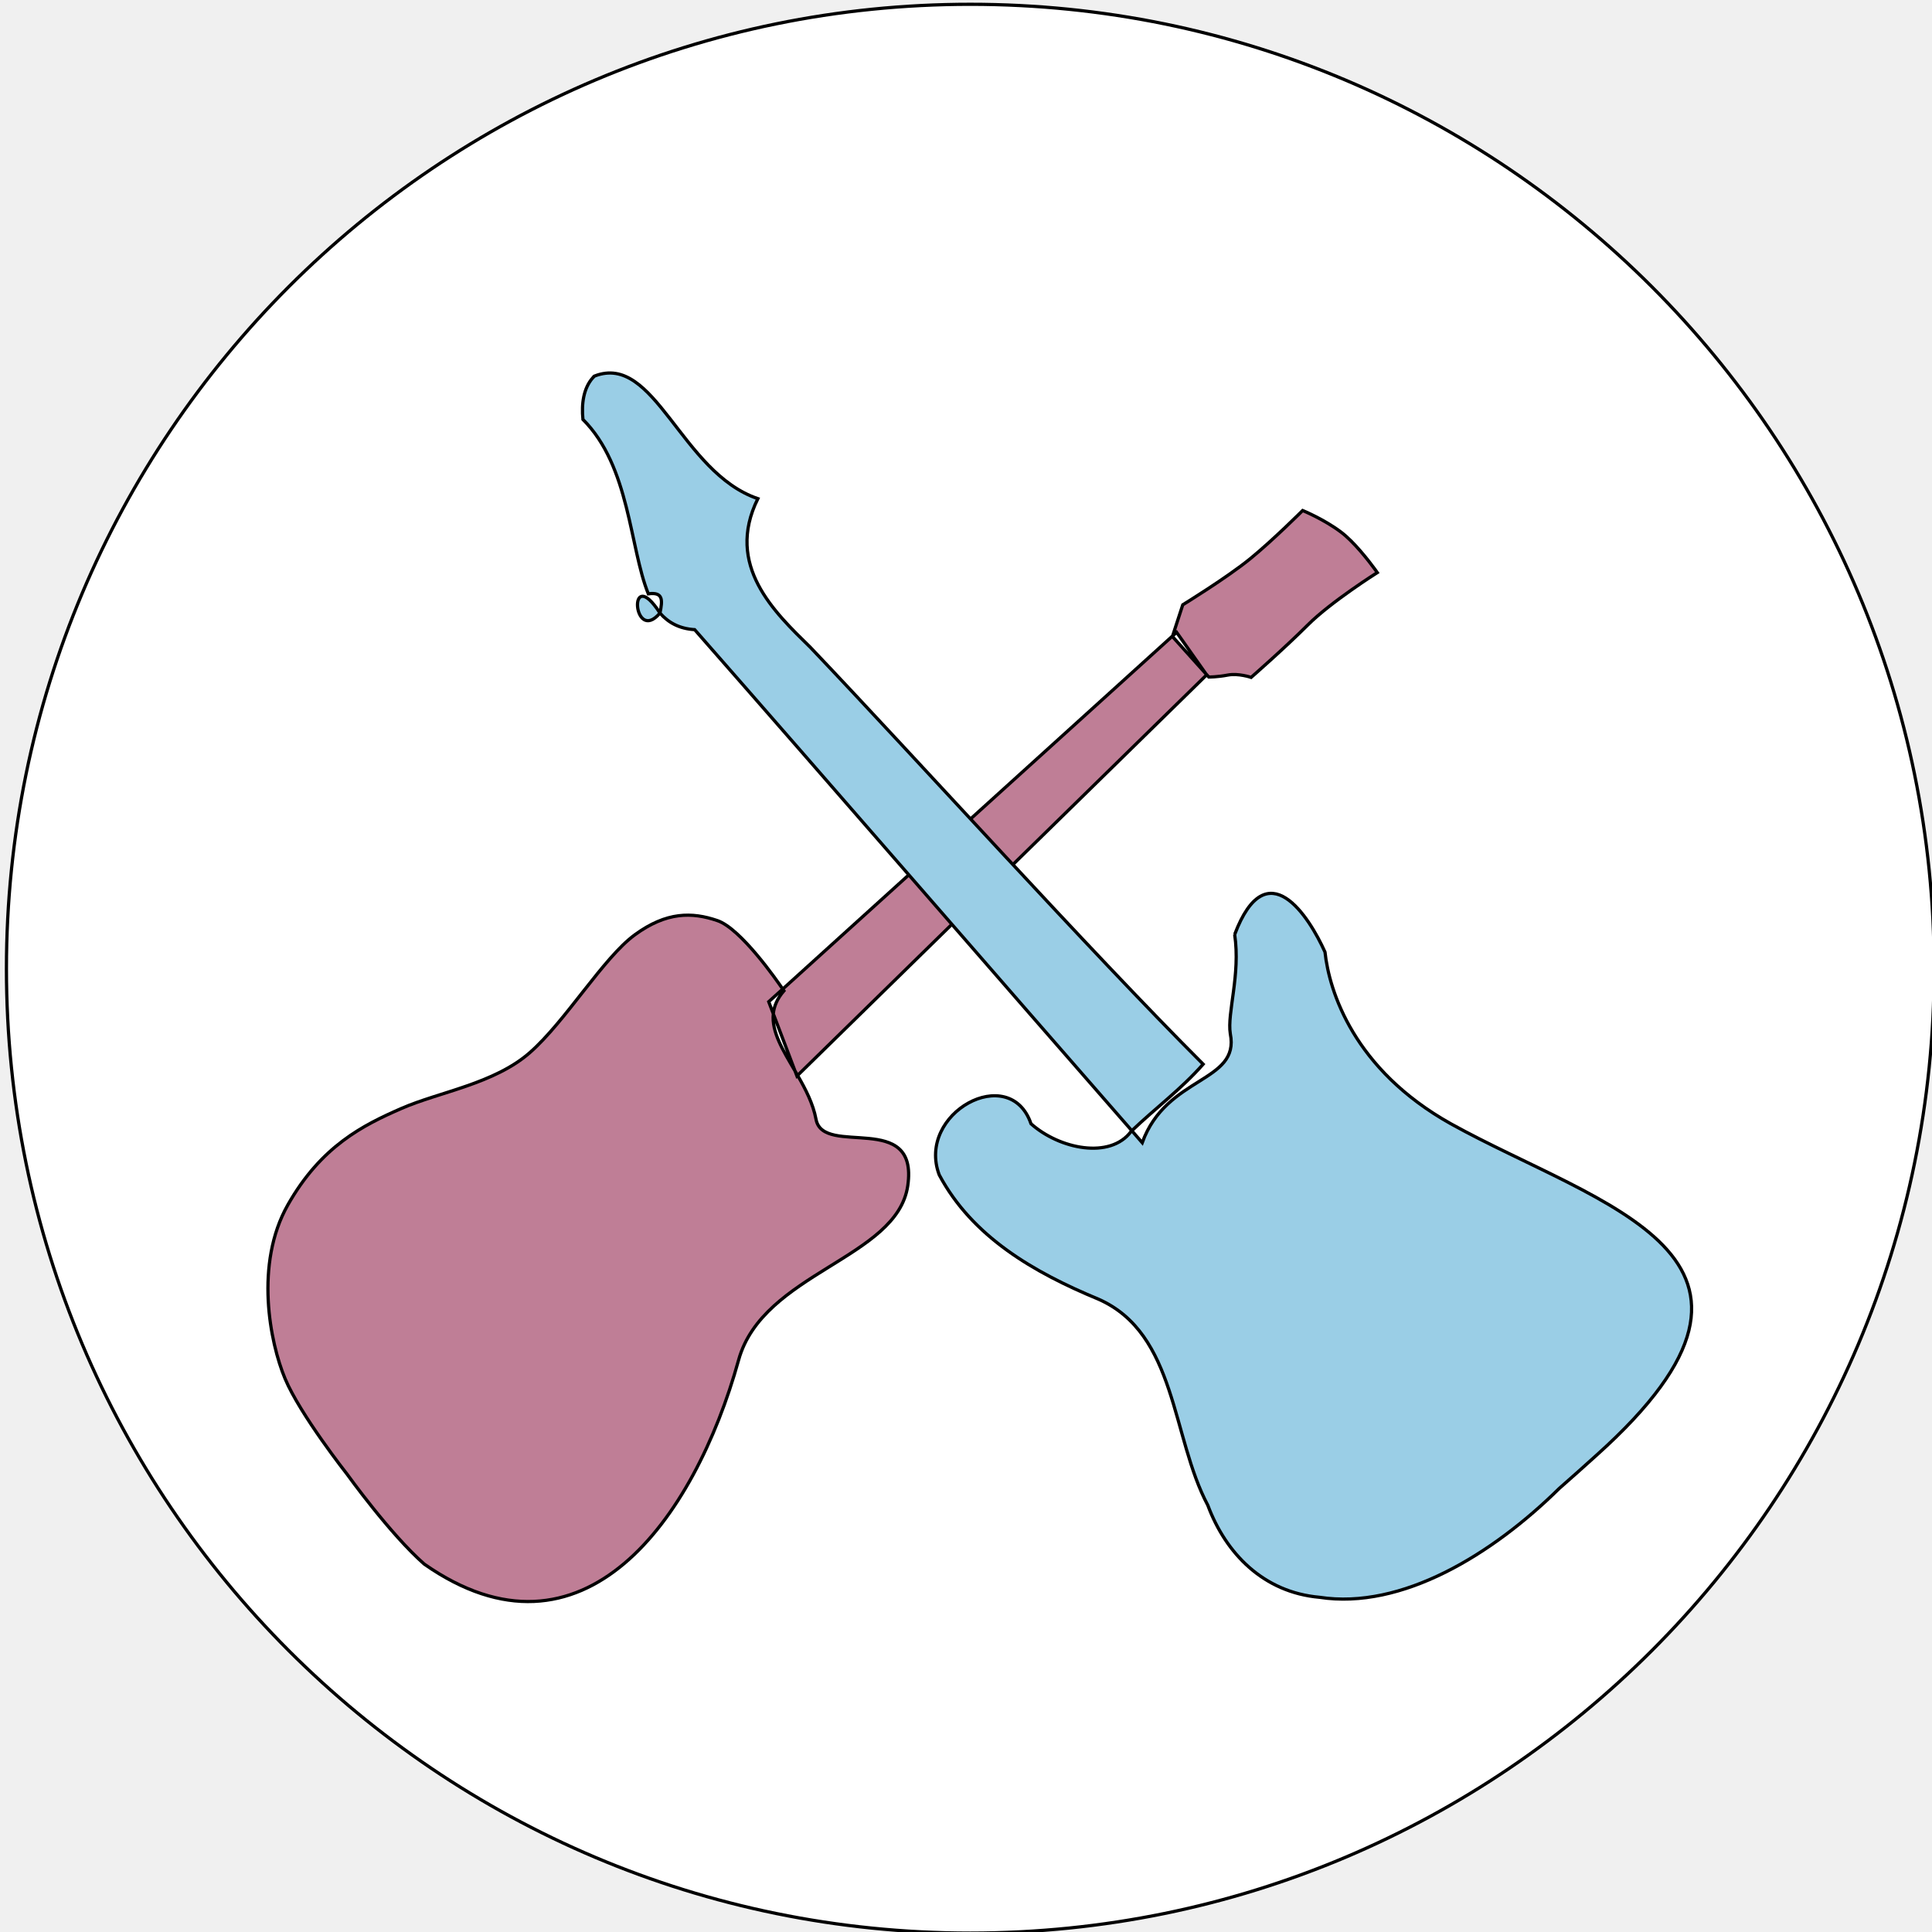
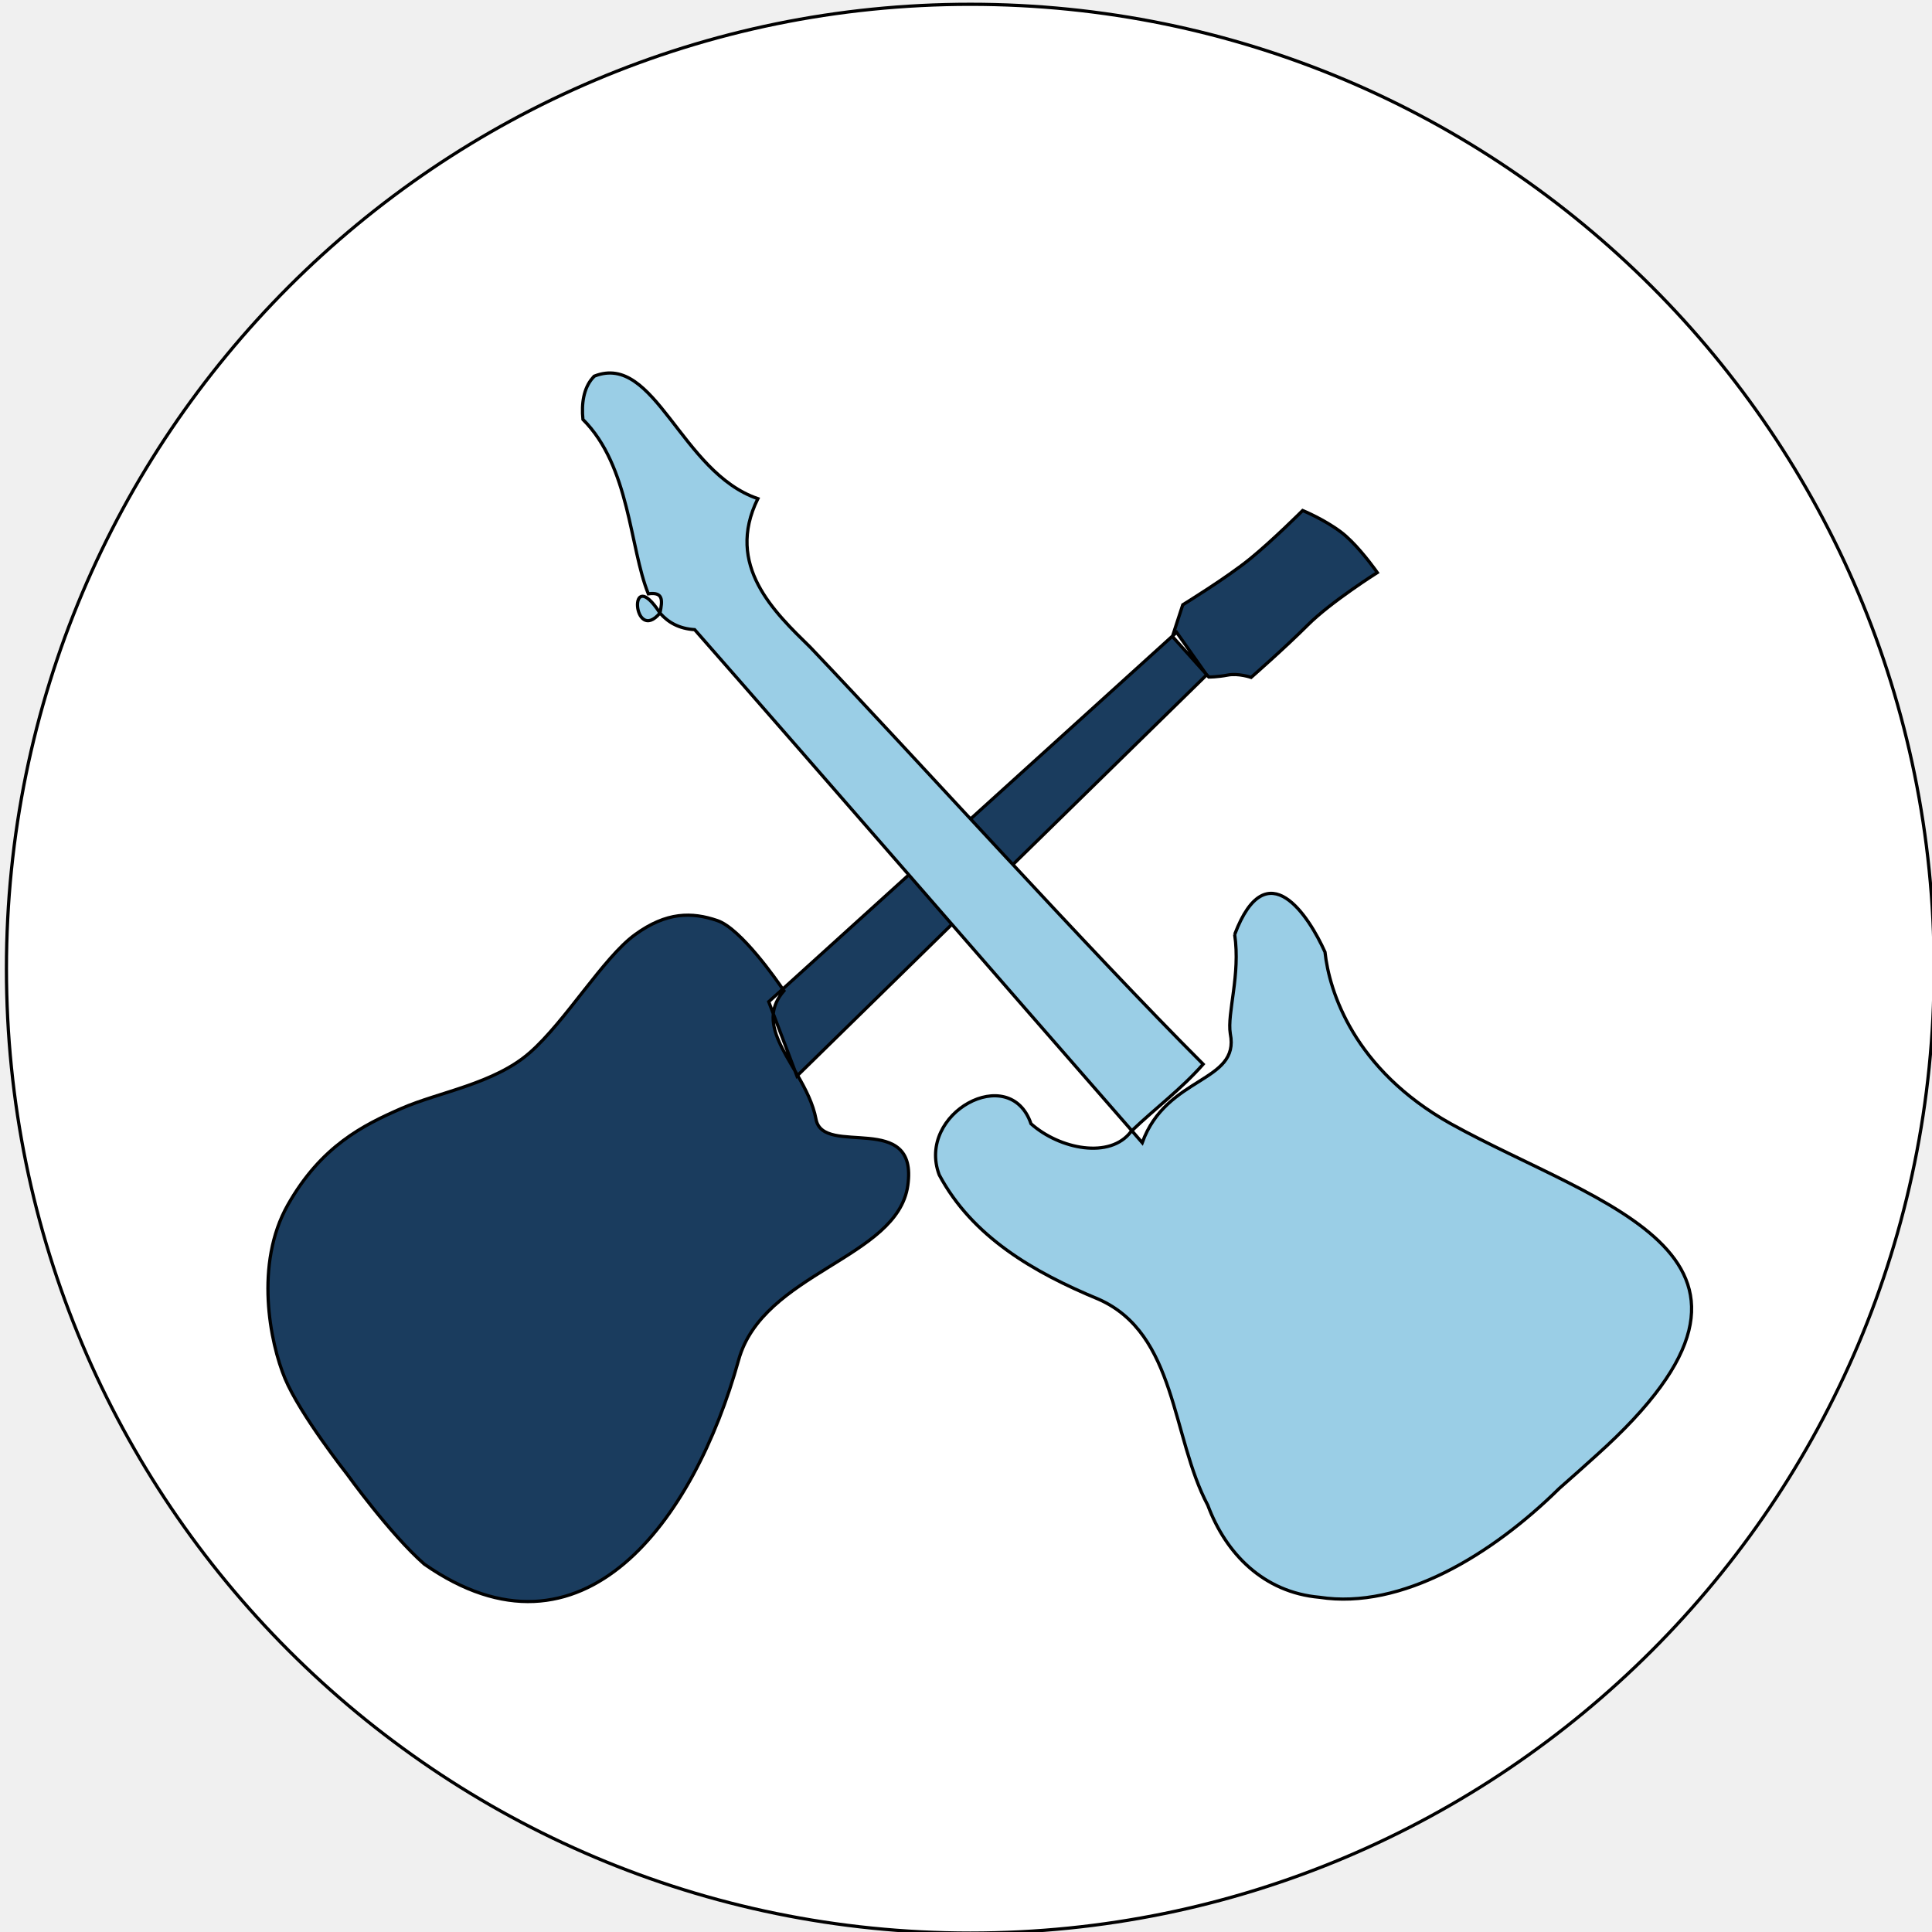
<svg xmlns="http://www.w3.org/2000/svg" width="600" height="600">
  <g>
    <ellipse fill="#fff" cx="301.333" cy="300.833" id="svg_1" rx="299.333" ry="299.5" stroke="#000" />
    <path fill="none" stroke="#000" stroke-width="5" d="m280.088,643.923l0.569,0l0.176,-0.541l0.176,0.541l0.569,0l-0.46,0.334l0.176,0.541l-0.46,-0.334l-0.46,0.334l0.176,-0.541l-0.46,-0.334z" id="svg_30" />
    <path id="svg_5" d="m728.167,418.839c0.026,-0.046 0.072,-0.107 -0.008,-0.121c-0.022,-0.012 -0.045,-0.032 -0.067,-0.009c-0.05,0.02 -0.093,0.047 -0.041,0.099c0.023,0.033 0.044,0.106 0.071,0.114c0.016,-0.027 0.03,-0.055 0.045,-0.082l0,0zm-0.11,0.128c-0.046,-0.082 -0.083,-0.169 -0.139,-0.245c-0.068,-0.073 -0.202,-0.04 -0.233,0.053c-0.041,0.093 0.047,0.203 0.146,0.192c0.075,0.001 0.151,0.005 0.225,-0.001zm0.38,0.003c0.097,-0.013 0.153,-0.136 0.098,-0.217c-0.049,-0.087 -0.19,-0.09 -0.24,-0.002c-0.043,0.071 -0.08,0.146 -0.119,0.219c0.087,0.005 0.174,0.004 0.261,-0.001l0,0zm0.161,0.104c0.033,-0.029 0.162,-0.064 0.064,-0.091c-0.024,-0.007 -0.052,-0.038 -0.074,-0.03c-0.047,0.058 -0.119,0.093 -0.195,0.089c-0.015,0.005 -0.09,-0.007 -0.07,0.007c0.053,0.03 0.105,0.063 0.16,0.09c0.039,-0.021 0.076,-0.043 0.114,-0.065l0,0zm-0.758,0.017c0.028,-0.017 0.057,-0.033 0.085,-0.05c-0.087,-0.004 -0.186,0.008 -0.251,-0.062c-0.018,-0.021 -0.036,-0.044 -0.062,-0.018c-0.031,0.021 -0.125,0.043 -0.052,0.069c0.063,0.037 0.126,0.076 0.191,0.11c0.031,-0.014 0.06,-0.033 0.09,-0.049l0,0zm0.416,0.184c0.037,-0.03 0.126,-0.058 0.129,-0.089c-0.083,-0.048 -0.164,-0.101 -0.251,-0.141c-0.03,-0.011 -0.054,0.006 -0.078,0.021c-0.071,0.042 -0.144,0.082 -0.213,0.128c0.09,0.056 0.181,0.11 0.273,0.162c0.047,-0.026 0.093,-0.054 0.14,-0.081l0,0zm0.369,0.092c0.038,-0.024 0.076,-0.048 0.114,-0.072c-0,-0.081 0.001,-0.161 -0.001,-0.242c-0.077,0.043 -0.153,0.088 -0.227,0.135c-0.008,0.083 -0.004,0.168 -0.002,0.251c0.039,-0.023 0.078,-0.048 0.117,-0.072zm-0.894,-0.051c0.004,-0.069 0.012,-0.147 -0.071,-0.167c-0.052,-0.024 -0.125,-0.087 -0.165,-0.086c-0.001,0.077 -0.001,0.155 -0.001,0.232c0.077,0.048 0.153,0.099 0.232,0.144c0.008,-0.04 0.003,-0.082 0.004,-0.123zm0.553,0.266c0.046,-0.029 0.091,-0.058 0.137,-0.087c-0,-0.083 0.003,-0.167 -0.001,-0.25c-0.05,0.014 -0.108,0.059 -0.161,0.087c-0.04,0.023 -0.079,0.046 -0.119,0.07c0.001,0.089 -0.002,0.178 0.003,0.267c0.047,-0.028 0.093,-0.057 0.14,-0.087l0,0zm-0.192,-0.047c0,-0.044 0,-0.089 0,-0.133c-0.092,-0.054 -0.183,-0.108 -0.275,-0.161c-0.005,0.085 -0.002,0.17 -0.003,0.255c0.092,0.057 0.183,0.116 0.275,0.172c0.004,-0.044 0.002,-0.089 0.003,-0.133zm0.535,0.179c0.037,-0.025 0.075,-0.05 0.112,-0.075c-0.002,-0.079 0.004,-0.159 -0.004,-0.237c-0.078,0.044 -0.153,0.095 -0.229,0.142c0.002,0.082 -0.004,0.164 0.005,0.245c0.039,-0.024 0.078,-0.05 0.116,-0.076zm-0.897,-0.044c-0,-0.041 -0.001,-0.083 -0.001,-0.124c-0.077,-0.048 -0.154,-0.098 -0.232,-0.145c-0.005,0.079 -0.002,0.159 -0.003,0.238c0.078,0.052 0.155,0.105 0.234,0.155c0.003,-0.041 0.002,-0.083 0.002,-0.124zm0.556,0.272c0.045,-0.03 0.091,-0.06 0.136,-0.09c-0,-0.084 0.002,-0.168 -0.001,-0.252c-0.092,0.057 -0.184,0.115 -0.275,0.174c-0.01,0.081 -0.004,0.165 -0.004,0.247c0.028,0.017 0.101,-0.059 0.143,-0.078l0,0zm-0.194,-0.036c-0.005,-0.058 0.024,-0.14 -0.05,-0.162c-0.074,-0.047 -0.148,-0.095 -0.224,-0.14c-0.011,0.08 0.001,0.162 -0.008,0.243c0.09,0.065 0.183,0.128 0.277,0.187c0.008,-0.042 0.003,-0.086 0.004,-0.128l0,0zm-0.316,-0.015c-0.11,-0.073 -0.22,-0.147 -0.33,-0.22c0,-0.226 -0.003,-0.453 0.001,-0.679c0.055,-0.034 0.114,-0.062 0.17,-0.093c-0.037,-0.105 0.016,-0.232 0.122,-0.271c0.089,-0.036 0.196,-0.004 0.253,0.073c0.041,-0.021 0.082,-0.042 0.123,-0.063c0.041,0.021 0.083,0.043 0.124,0.064c0.059,-0.07 0.161,-0.11 0.249,-0.071c0.106,0.037 0.163,0.164 0.125,0.269c0.057,0.032 0.119,0.057 0.171,0.097c0.002,0.225 0,0.45 -0,0.675c-0.219,0.145 -0.434,0.295 -0.656,0.434c-0.065,-0 -0.12,-0.07 -0.18,-0.099c-0.058,-0.038 -0.116,-0.077 -0.174,-0.115l0,0z" stroke="#000" fill="#fff" />
    <path id="svg_9" d="m732.808,385.12c-0.04,-0.034 -0.116,0.003 -0.125,-0.059c-0.018,-0.055 0.036,-0.098 0.072,-0.132c0.063,-0.031 0.135,-0.035 0.202,-0.049c0.081,-0.012 0.166,-0.022 0.236,-0.069c0.08,-0.05 0.168,-0.091 0.264,-0.091c0.132,-0.005 0.269,-0 0.391,0.056c0.077,0.035 0.159,0.052 0.241,0.069c0.07,0.009 0.054,0.084 0.077,0.131c0.018,0.053 -0.021,0.106 -0.077,0.108c-0.059,0.013 -0.129,0.015 -0.17,0.067c-0.042,0.047 -0.118,0.045 -0.162,0c-0.018,-0.011 -0.03,-0.038 -0.054,-0.033c-0.222,0.001 -0.443,-0.003 -0.665,0.004c-0.058,-0.005 -0.082,0.067 -0.143,0.062c-0.032,0.001 -0.061,-0.05 -0.088,-0.065l0,0z" stroke="#000" fill="#fff" />
    <path id="svg_13" d="m-117.715,288.106l0,0c0,-0.411 0.334,-0.745 0.745,-0.745l0,0c0.198,0 0.387,0.078 0.527,0.218c0.14,0.14 0.218,0.329 0.218,0.527l0,0c0,0.411 -0.334,0.745 -0.745,0.745l0,0c-0.411,0 -0.745,-0.334 -0.745,-0.745zm0.372,0l0,0c0,0.206 0.167,0.372 0.372,0.372c0.206,0 0.372,-0.167 0.372,-0.372c0,-0.206 -0.167,-0.372 -0.372,-0.372l0,0c-0.206,0 -0.372,0.167 -0.372,0.372z" stroke="#000" fill="#9acee6" />
-     <path transform="rotate(45 259.278 310.581)" stroke="#000" id="svg_14" d="m271.621,96.404c-1.402,0.009 -2.758,0.092 -3.989,0.265c-6.567,0.922 -13.139,3.683 -13.139,3.683c0,0 0.008,12.914 -0.93,22.137c-0.938,9.223 -4.69,24.893 -4.69,24.893l4.609,9.075l0.081,-1.682l15.511,2.676l1.375,0.079c0,0 1.87,-1.843 3.746,-4.61c1.876,-2.767 5.633,-4.61 5.633,-4.61c0,0 0.93,-13.834 0.93,-23.978c0,-10.145 3.76,-26.747 3.76,-26.747c0,0 -6.819,-1.217 -12.897,-1.179l-0,-0zm-2.547,61.046l-15.511,-0.835l-0.081,-0.159l-8.072,163.16c0.283,0.054 0.647,0.119 0.647,0.119c0.216,3.132 1.186,5.515 2.709,7.379l17.303,7.776c0.52,0.136 1.04,0.27 1.563,0.411l1.873,-177.772l-0.431,-0.079l0,-0zm-1.442,177.851l0,0.291l-1.563,-0.702c-7.019,-1.836 -13.701,-3.367 -17.303,-7.776l-3.652,-1.643l0.296,-5.855c-3.162,-0.599 -22.489,-4.075 -29.378,-0.689c-7.505,3.689 -13.136,9.22 -15.012,21.21c-1.876,11.99 3.755,34.128 2.817,48.884c-0.938,14.756 -11.265,28.588 -15.956,40.578c-4.691,11.989 -9.375,25.826 -3.746,46.115c5.629,20.29 26.273,34.125 37.531,38.736c11.258,4.611 34.701,7.379 34.701,7.379c0,0 22.529,3.704 36.601,2.782c29.552,-5.234 41.946,-22.477 43.784,-44.022c1.839,-21.545 -6.886,-47.391 -19.581,-69.842c-13.881,-24.548 12.554,-57.082 -1.119,-75.406c-14.226,-19.067 -24.739,12.408 -34.728,5.564c-4.055,-2.778 -8.906,-4.316 -13.692,-5.604l0,-0z" fill="#BF7E96" />
+     <path transform="rotate(45 259.278 310.581)" stroke="#000" id="svg_14" d="m271.621,96.404c-1.402,0.009 -2.758,0.092 -3.989,0.265c-6.567,0.922 -13.139,3.683 -13.139,3.683c0,0 0.008,12.914 -0.93,22.137c-0.938,9.223 -4.69,24.893 -4.69,24.893l4.609,9.075l0.081,-1.682l15.511,2.676l1.375,0.079c0,0 1.87,-1.843 3.746,-4.61c1.876,-2.767 5.633,-4.61 5.633,-4.61c0,0 0.93,-13.834 0.93,-23.978c0,-10.145 3.76,-26.747 3.76,-26.747c0,0 -6.819,-1.217 -12.897,-1.179l-0,-0zm-2.547,61.046l-15.511,-0.835l-0.081,-0.159l-8.072,163.16c0.283,0.054 0.647,0.119 0.647,0.119c0.216,3.132 1.186,5.515 2.709,7.379l17.303,7.776c0.52,0.136 1.04,0.27 1.563,0.411l1.873,-177.772l-0.431,-0.079l0,-0zm-1.442,177.851l0,0.291l-1.563,-0.702c-7.019,-1.836 -13.701,-3.367 -17.303,-7.776l-3.652,-1.643l0.296,-5.855c-3.162,-0.599 -22.489,-4.075 -29.378,-0.689c-7.505,3.689 -13.136,9.22 -15.012,21.21c-1.876,11.99 3.755,34.128 2.817,48.884c-0.938,14.756 -11.265,28.588 -15.956,40.578c-4.691,11.989 -9.375,25.826 -3.746,46.115c5.629,20.29 26.273,34.125 37.531,38.736c11.258,4.611 34.701,7.379 34.701,7.379c0,0 22.529,3.704 36.601,2.782c29.552,-5.234 41.946,-22.477 43.784,-44.022c1.839,-21.545 -6.886,-47.391 -19.581,-69.842c-13.881,-24.548 12.554,-57.082 -1.119,-75.406c-14.226,-19.067 -24.739,12.408 -34.728,5.564c-4.055,-2.778 -8.906,-4.316 -13.692,-5.604l0,-0z" fill="#1a3c5e" />
    <path transform="rotate(-45 320.095 304.701)" stroke="#000" id="svg_17" d="m356.327,76.041c-4.229,0.306 -8.073,3.133 -11.214,6.981c0.014,20.629 -17.888,38.366 -23.937,52.648c3.709,2.831 1.818,4.495 -1.659,6.786c-0.274,3.856 0.753,7.613 3.971,11.271c-4.169,64.165 -9.694,141.244 -14.029,206.031c9.893,0.211 19.88,1.712 30.272,1.053c-0.011,-49.883 4.086,-129.573 5.281,-177.756c-0.163,-15.644 -0.811,-36.819 21.119,-44.224c-11.176,-22.652 9.53,-54.704 -8.95,-62.788c-0.235,-0.002 -0.471,-0.014 -0.705,0c-0.05,0.003 -0.1,-0.004 -0.15,0l0,-0l0,-0zm18.815,263.191c-7.587,10.216 -18.976,15.583 -22.764,20.847c-8.651,12.975 -23.139,-4.853 -43.271,4.591c0.105,-1.569 0.246,-3.328 0.352,-4.912c-0.116,-0.003 -0.237,0.002 -0.352,0c-10.716,1.552 -19.563,-11.819 -20.266,-23.672c8.934,-18.219 -22.918,-27.59 -31.379,-8.932c-6.345,20.847 -0.66,42.156 7.695,62.321c9.547,24.765 -14.275,46.243 -21.272,69.222c-6.658,14.56 -6.873,31.366 4.324,44.73c15.265,20.815 47.331,28.543 76.538,28.743c5.204,0.343 10.376,0.634 15.588,0.896c92.717,5.032 55.282,-53.84 40.684,-104.828c-9.369,-33.194 2.385,-55.745 10.088,-65.297c4.279,-11.262 9.702,-35.243 -15.965,-23.707l0,-0.002l0,-0zm-55.625,-196.776c3.918,-18.262 -13.041,1.086 0,0z" fill="#9acee6" />
  </g>
</svg>
